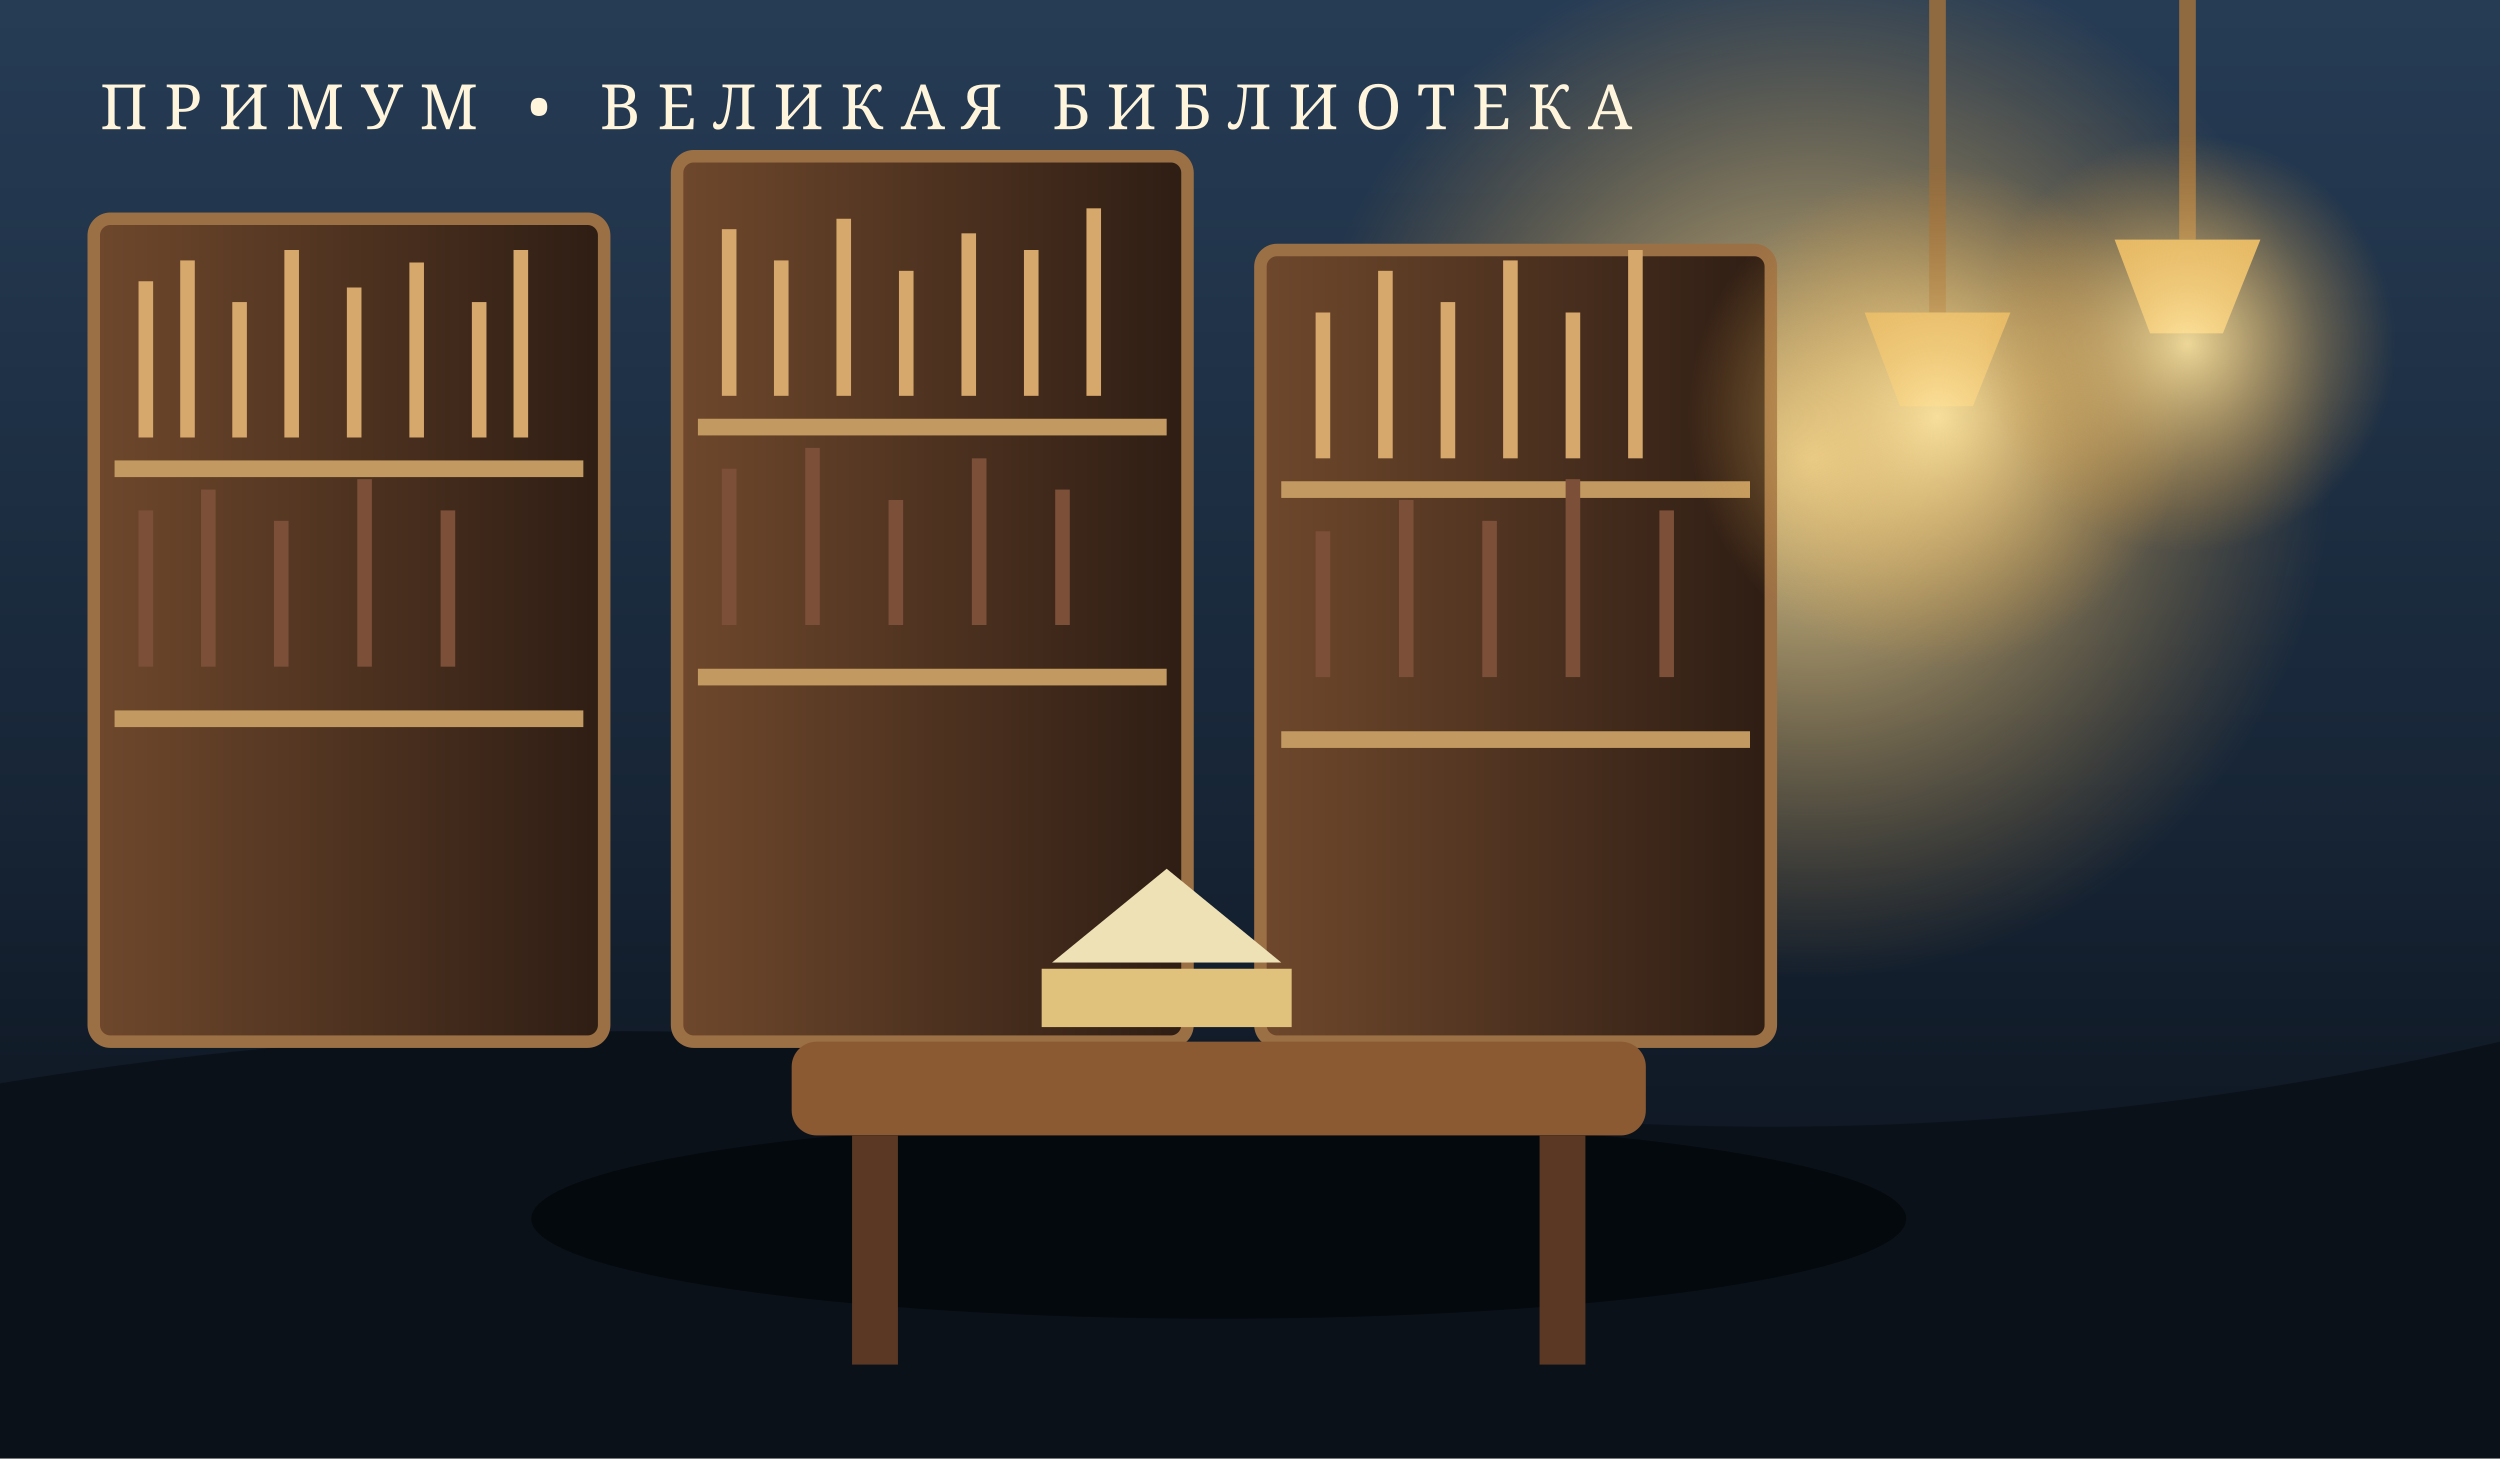
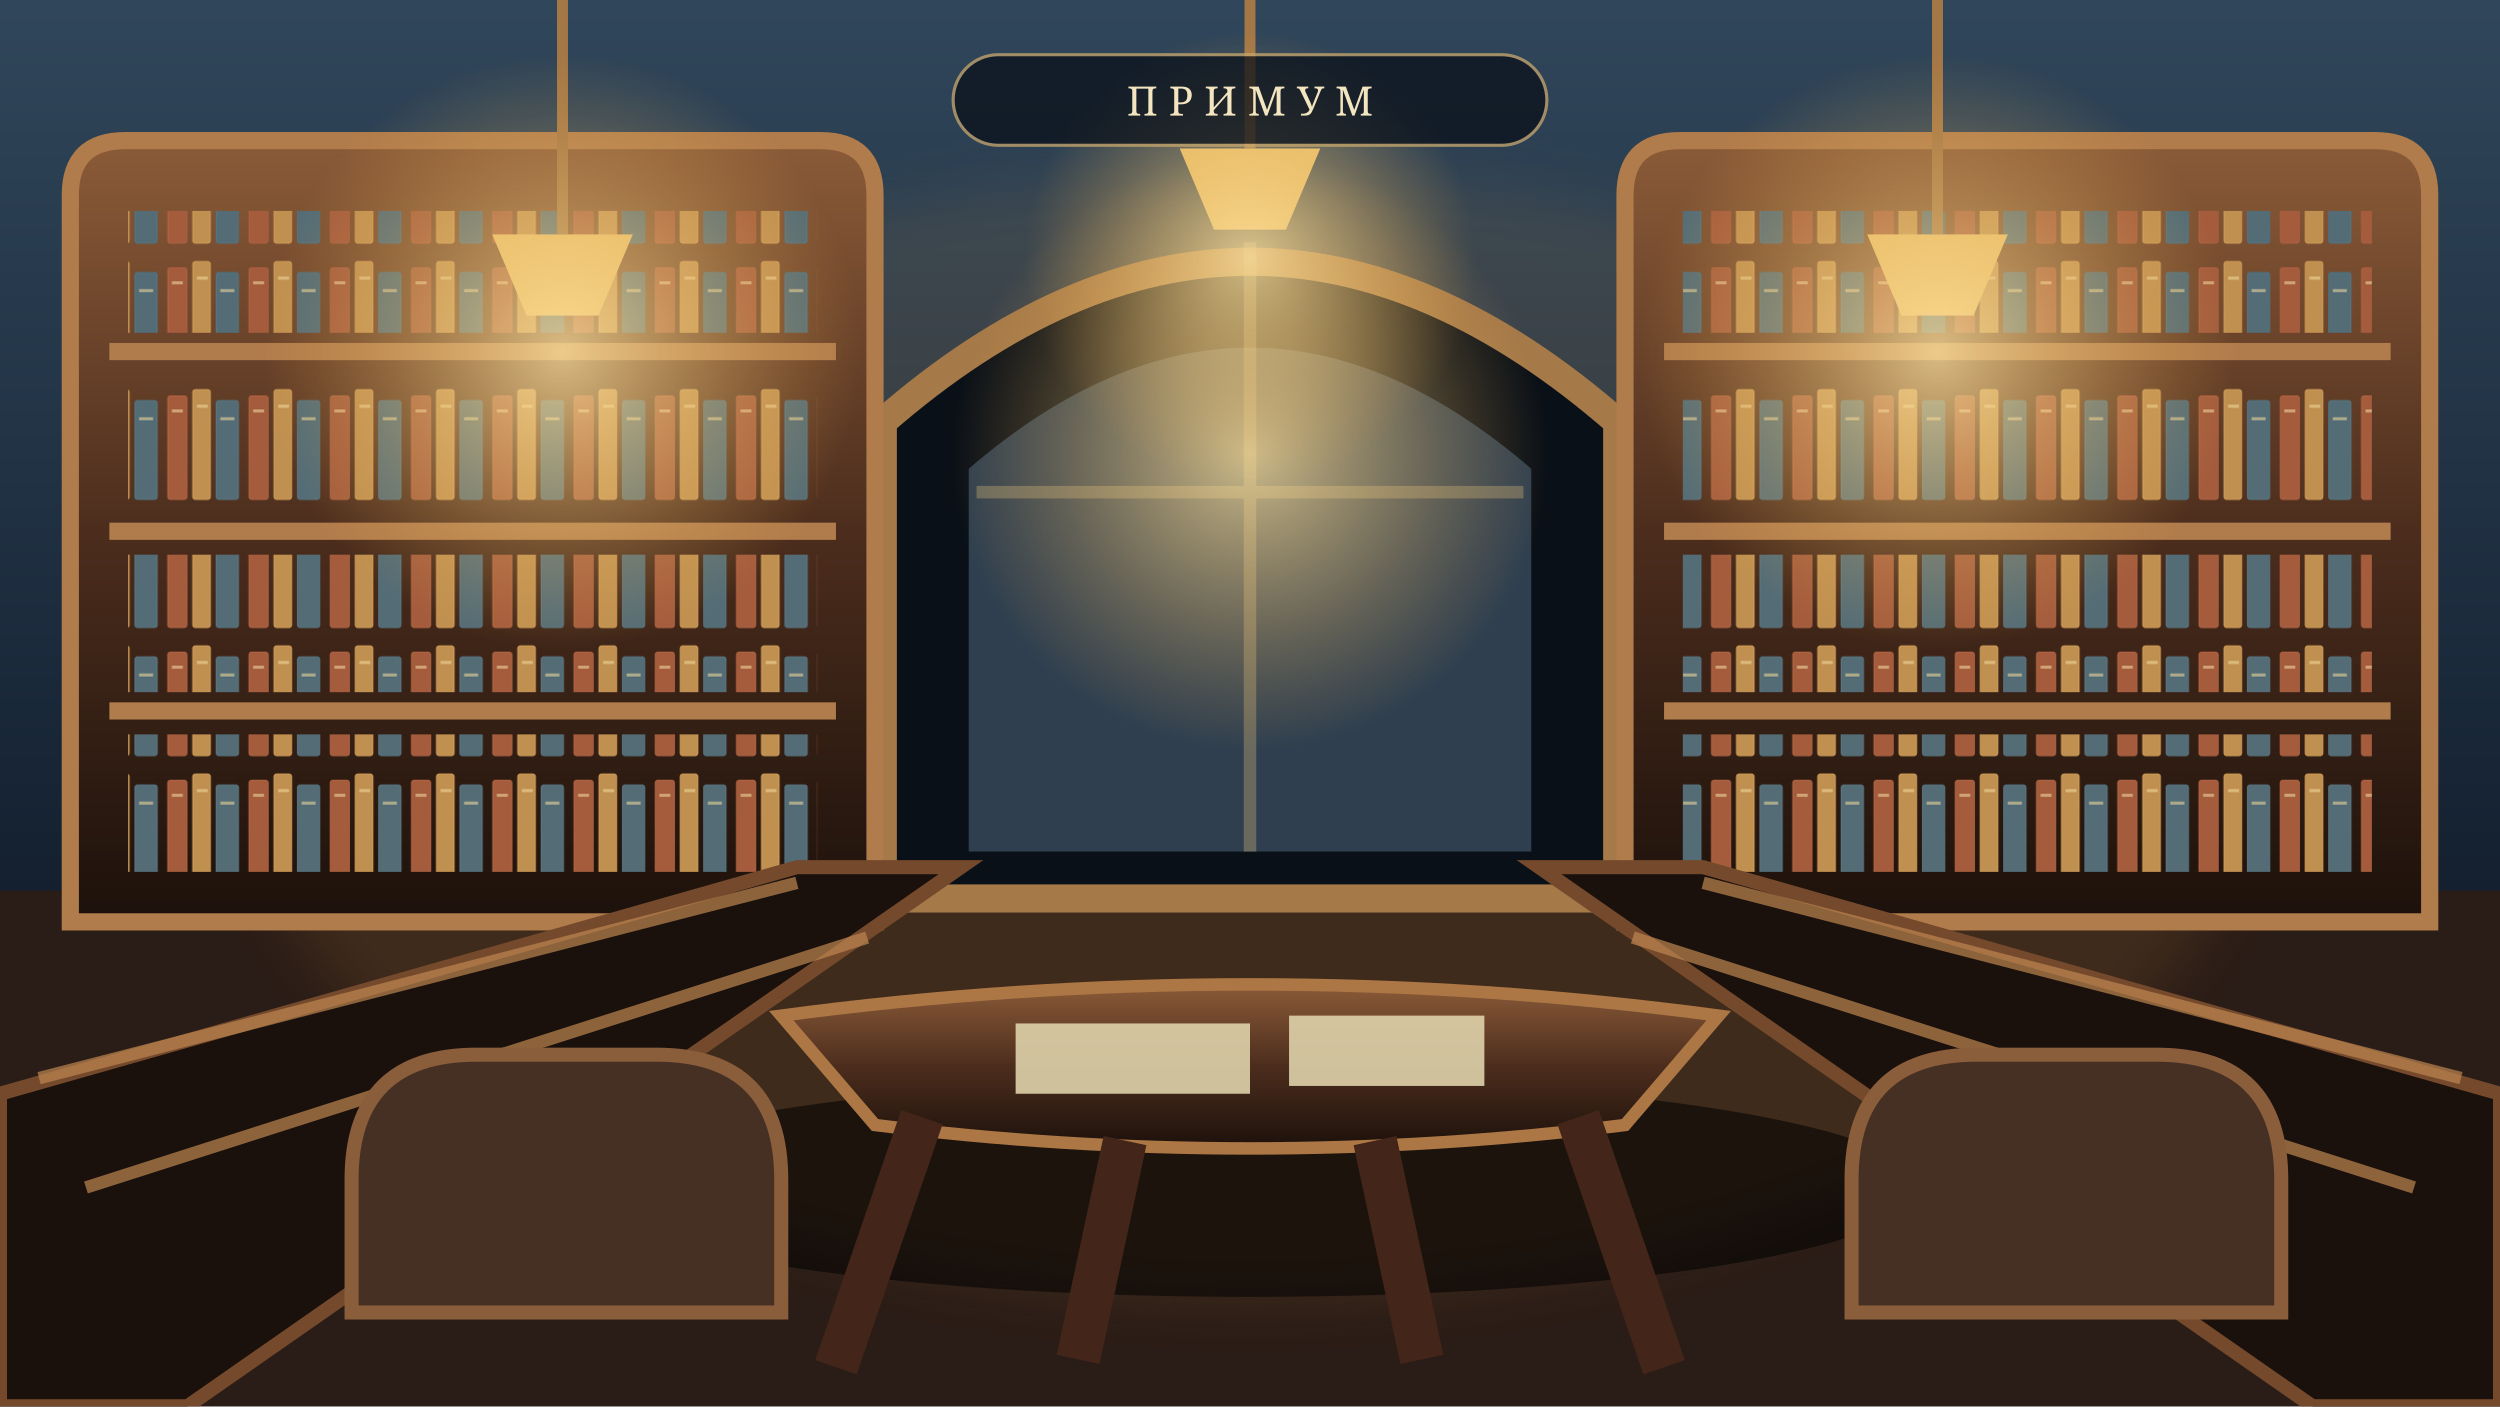
- <svg xmlns="http://www.w3.org/2000/svg" viewBox="0 0 1200 700" preserveAspectRatio="xMidYMid slice">
+ <svg xmlns="http://www.w3.org/2000/svg" viewBox="0 0 1600 900" preserveAspectRatio="xMidYMid slice">
  <defs>
-     <linearGradient id="bg" x2="0" y2="1">
-       <stop stop-color="#263c55" />
+     <linearGradient id="w" x2="0" y2="1">
+       <stop stop-color="#30465a" />
      <stop offset=".55" stop-color="#172536" />
-       <stop offset="1" stop-color="#080c13" />
+       <stop offset="1" stop-color="#080b10" />
    </linearGradient>
-     <linearGradient id="wood">
-       <stop stop-color="#6f482c" />
-       <stop offset="1" stop-color="#2e1d14" />
+     <linearGradient id="wood" x2="0" y2="1">
+       <stop stop-color="#8b5b38" />
+       <stop offset=".5" stop-color="#4c2d1d" />
+       <stop offset="1" stop-color="#1c110b" />
    </linearGradient>
-     <radialGradient id="lamp">
-       <stop stop-color="#ffe6a0" stop-opacity=".9" />
-       <stop offset="1" stop-color="#d99b3e" stop-opacity="0" />
+     <radialGradient id="gl">
+       <stop stop-color="#ffe4a0" stop-opacity=".75" />
+       <stop offset="1" stop-color="#e5a94d" stop-opacity="0" />
    </radialGradient>
+     <pattern id="bk" width="52" height="82" patternUnits="userSpaceOnUse">
+       <rect x="3" y="7" width="13" height="67" rx="2" fill="#a45c3d" />
+       <rect x="19" y="3" width="12" height="71" rx="2" fill="#c09050" />
+       <rect x="34" y="10" width="15" height="64" rx="2" fill="#536c76" />
+       <path d="M6 17h7M22 14h7M37 22h9" stroke="#f1d99d" stroke-width="2" opacity=".55" />
+     </pattern>
+     <filter id="blur">
+       <feGaussianBlur stdDeviation="18" />
+     </filter>
  </defs>
-   <rect width="1200" height="700" fill="url(#bg)" />
-   <circle cx="870" cy="220" r="250" fill="url(#lamp)" />
-   <path d="M0 520Q300 470 600 520T1200 500V700H0Z" fill="#0b1119" />
-   <g fill="url(#wood)" stroke="#9b7045" stroke-width="6">
-     <rect x="45" y="105" width="245" height="395" rx="8" />
-     <rect x="325" y="75" width="245" height="425" rx="8" />
-     <rect x="605" y="120" width="245" height="380" rx="8" />
+   <rect width="1600" height="900" fill="url(#w)" />
+   <rect y="570" width="1600" height="330" fill="#2a1c16" />
+   <ellipse cx="800" cy="470" rx="650" ry="360" fill="#d99b45" opacity=".12" filter="url(#blur)" />
+   <path d="M565 575V270Q800 65 1035 270V575Z" fill="#0a1017" stroke="#a57948" stroke-width="18" />
+   <path d="M620 545V300Q800 145 980 300V545Z" fill="#58748b" opacity=".48" />
+   <path d="M800 155v390M625 315h350" stroke="#d5b77a" stroke-width="8" opacity=".35" />
+   <circle cx="800" cy="290" r="190" fill="url(#gl)" />
+   <path d="M45 590V125Q45 90 80 90H525Q560 90 560 125V590Z" fill="url(#wood)" stroke="#b17c4b" stroke-width="11" />
+   <path d="M70 225H535M70 340H535M70 455H535" stroke="#b17c4b" stroke-width="11" />
+   <rect x="82" y="135" width="441" height="78" fill="url(#bk)" />
+   <rect x="82" y="240" width="441" height="88" fill="url(#bk)" />
+   <rect x="82" y="355" width="441" height="88" fill="url(#bk)" />
+   <rect x="82" y="470" width="441" height="88" fill="url(#bk)" />
+   <path d="M1040 590V125Q1040 90 1075 90H1520Q1555 90 1555 125V590Z" fill="url(#wood)" stroke="#b17c4b" stroke-width="11" />
+   <path d="M1065 225H1530M1065 340H1530M1065 455H1530" stroke="#b17c4b" stroke-width="11" />
+   <rect x="1077" y="135" width="441" height="78" fill="url(#bk)" />
+   <rect x="1077" y="240" width="441" height="88" fill="url(#bk)" />
+   <rect x="1077" y="355" width="441" height="88" fill="url(#bk)" />
+   <rect x="1077" y="470" width="441" height="88" fill="url(#bk)" />
+   <path d="M0 700L510 555H615L120 900H0Z" fill="#1a100c" stroke="#75492b" stroke-width="9" />
+   <path d="M1600 700L1090 555H985L1480 900H1600Z" fill="#1a100c" stroke="#75492b" stroke-width="9" />
+   <path d="M25 690L510 565M55 760L555 600M1575 690L1090 565M1545 760L1045 600" stroke="#bd8650" stroke-width="8" opacity=".7" />
+   <ellipse cx="800" cy="760" rx="430" ry="70" fill="#000" opacity=".55" />
+   <path d="M500 650Q800 610 1100 650L1040 720Q800 750 560 720Z" fill="url(#wood)" stroke="#ad7745" stroke-width="8" />
+   <path d="M590 715L535 875M1010 715L1065 875M720 730L690 870M880 730L910 870" stroke="#432619" stroke-width="28" />
+   <path d="M650 655h150v45H650zM825 650h125v45H825z" fill="#ded1aa" opacity=".9" />
+   <g stroke="#a47746" stroke-width="7">
+     <path d="M360 0v150M1240 0v150M800 0v95" />
  </g>
-   <g stroke="#c29a61" stroke-width="8">
-     <path d="M55 225h225M55 345h225M335 205h225M335 325h225M615 235h225M615 355h225" />
+   <g fill="#e8bd68">
+     <path d="M315 150h90l-22 52h-46zM1195 150h90l-22 52h-46zM755 95h90l-22 52h-46z" />
  </g>
-   <g stroke-width="7">
-     <path d="M70 135v75M90 125v85M115 145v65M140 120v90M170 138v72M200 126v84M230 145v65M250 120v90M350 110v80M375 125v65M405 105v85M435 130v60M465 112v78M495 120v70M525 100v90M635 150v70M665 130v90M695 145v75M725 125v95M755 150v70M785 120v100" stroke="#d6a86b" />
-   </g>
-   <g stroke="#7c4f38" stroke-width="7">
-     <path d="M70 245v75M100 235v85M135 250v70M175 230v90M215 245v75M350 225v75M390 215v85M430 240v60M470 220v80M510 235v65M635 255v70M675 240v85M715 250v75M755 230v95M800 245v80" />
-   </g>
-   <ellipse cx="585" cy="585" rx="330" ry="48" fill="#020509" opacity=".7" />
-   <rect x="380" y="500" width="410" height="45" rx="12" fill="#8b5a32" />
-   <path d="M420 545v110M750 545v110" stroke="#5b3824" stroke-width="22" />
-   <rect x="500" y="465" width="120" height="28" fill="#e0c27d" />
-   <path d="M505 462l55-45 55 45" fill="#eee1b6" />
-   <path d="M930 0v150M1050 0v115" stroke="#8f6a40" stroke-width="8" />
-   <path d="M895 150h70l-18 45h-35zM1015 115h70l-18 45h-35z" fill="#e4b965" />
-   <circle cx="930" cy="200" r="120" fill="url(#lamp)" />
-   <circle cx="1050" cy="165" r="100" fill="url(#lamp)" />
-   <text x="48" y="62" fill="#fff5dc" font-family="Georgia,serif" font-size="30" letter-spacing="8">ПРИМУМ • ВЕЛИКАЯ БИБЛИОТЕКА</text>
+   <circle cx="360" cy="225" r="190" fill="url(#gl)" />
+   <circle cx="1240" cy="225" r="190" fill="url(#gl)" />
+   <circle cx="800" cy="165" r="145" fill="url(#gl)" />
+   <path d="M225 755q0-80 80-80h115q80 0 80 80v85H225zM1185 755q0-80 80-80h115q80 0 80 80v85h-275z" fill="#463024" stroke="#8a5d3b" stroke-width="9" />
+   <rect x="610" y="35" width="380" height="58" rx="29" fill="#091019" opacity=".75" stroke="#c7a66c" stroke-width="2" />
+   <text x="800" y="74" text-anchor="middle" fill="#f4e5c1" font-family="Georgia,serif" font-size="26" letter-spacing="7">ПРИМУМ</text>
</svg>
